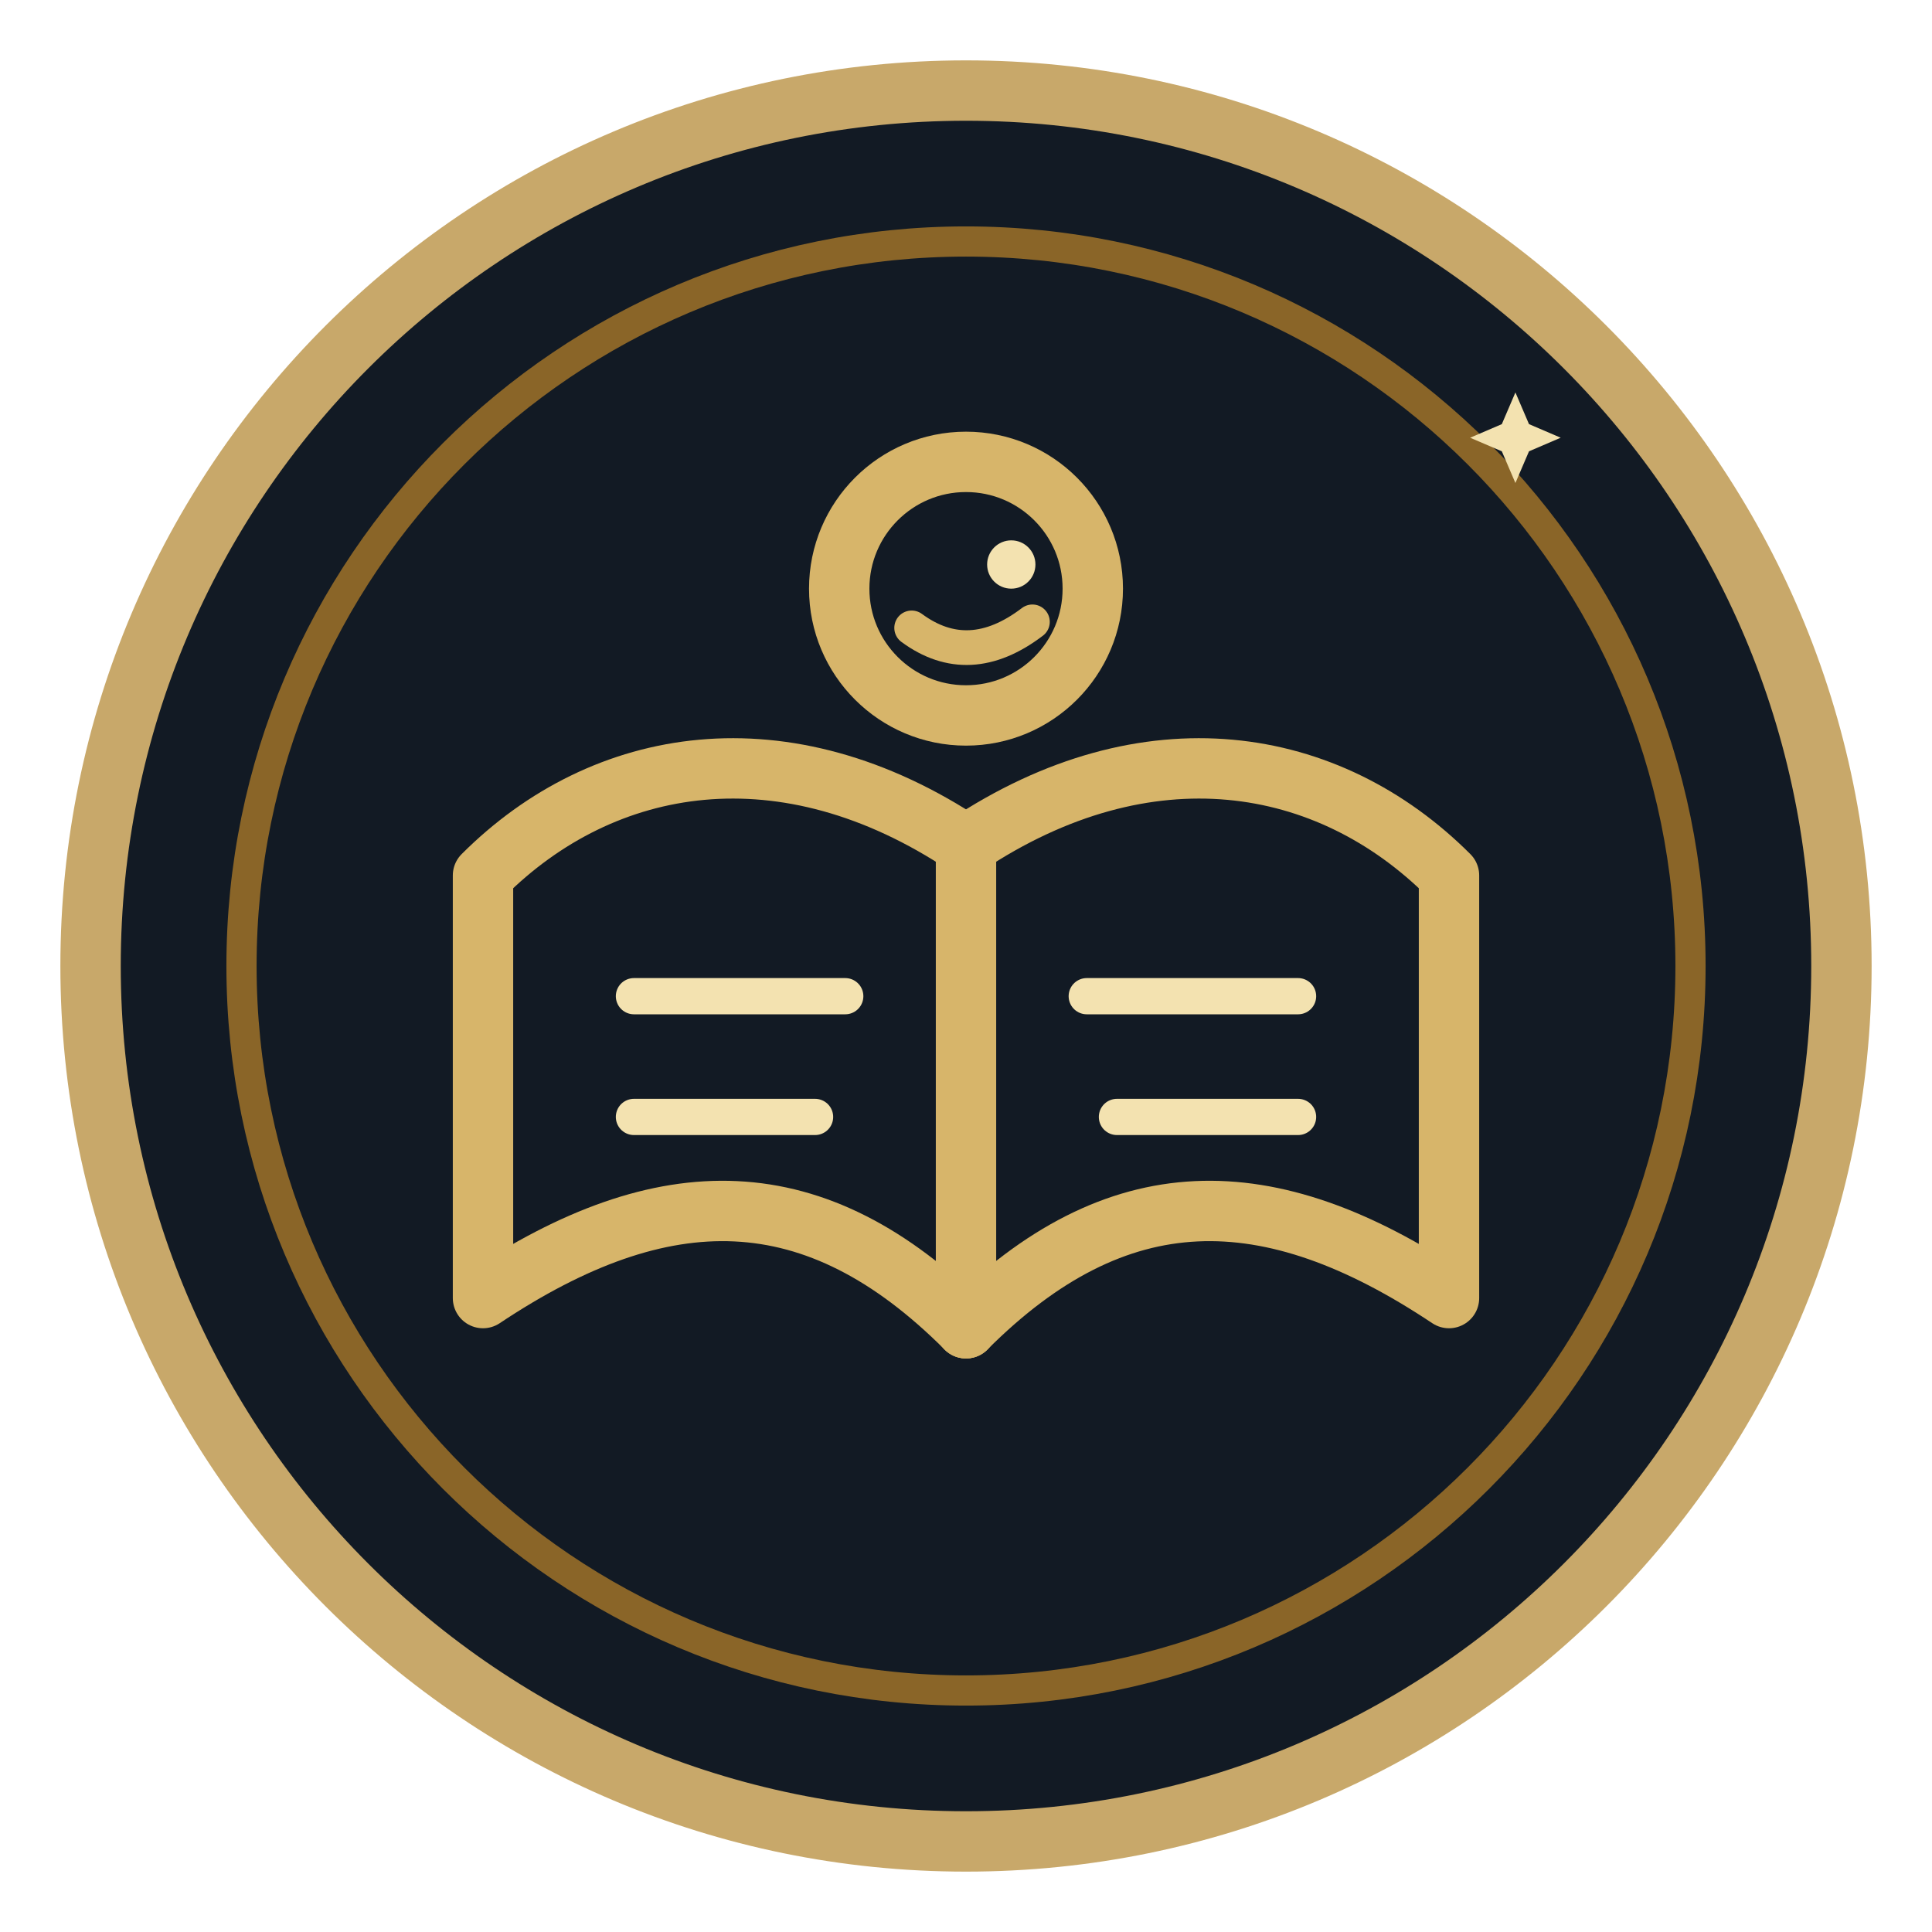
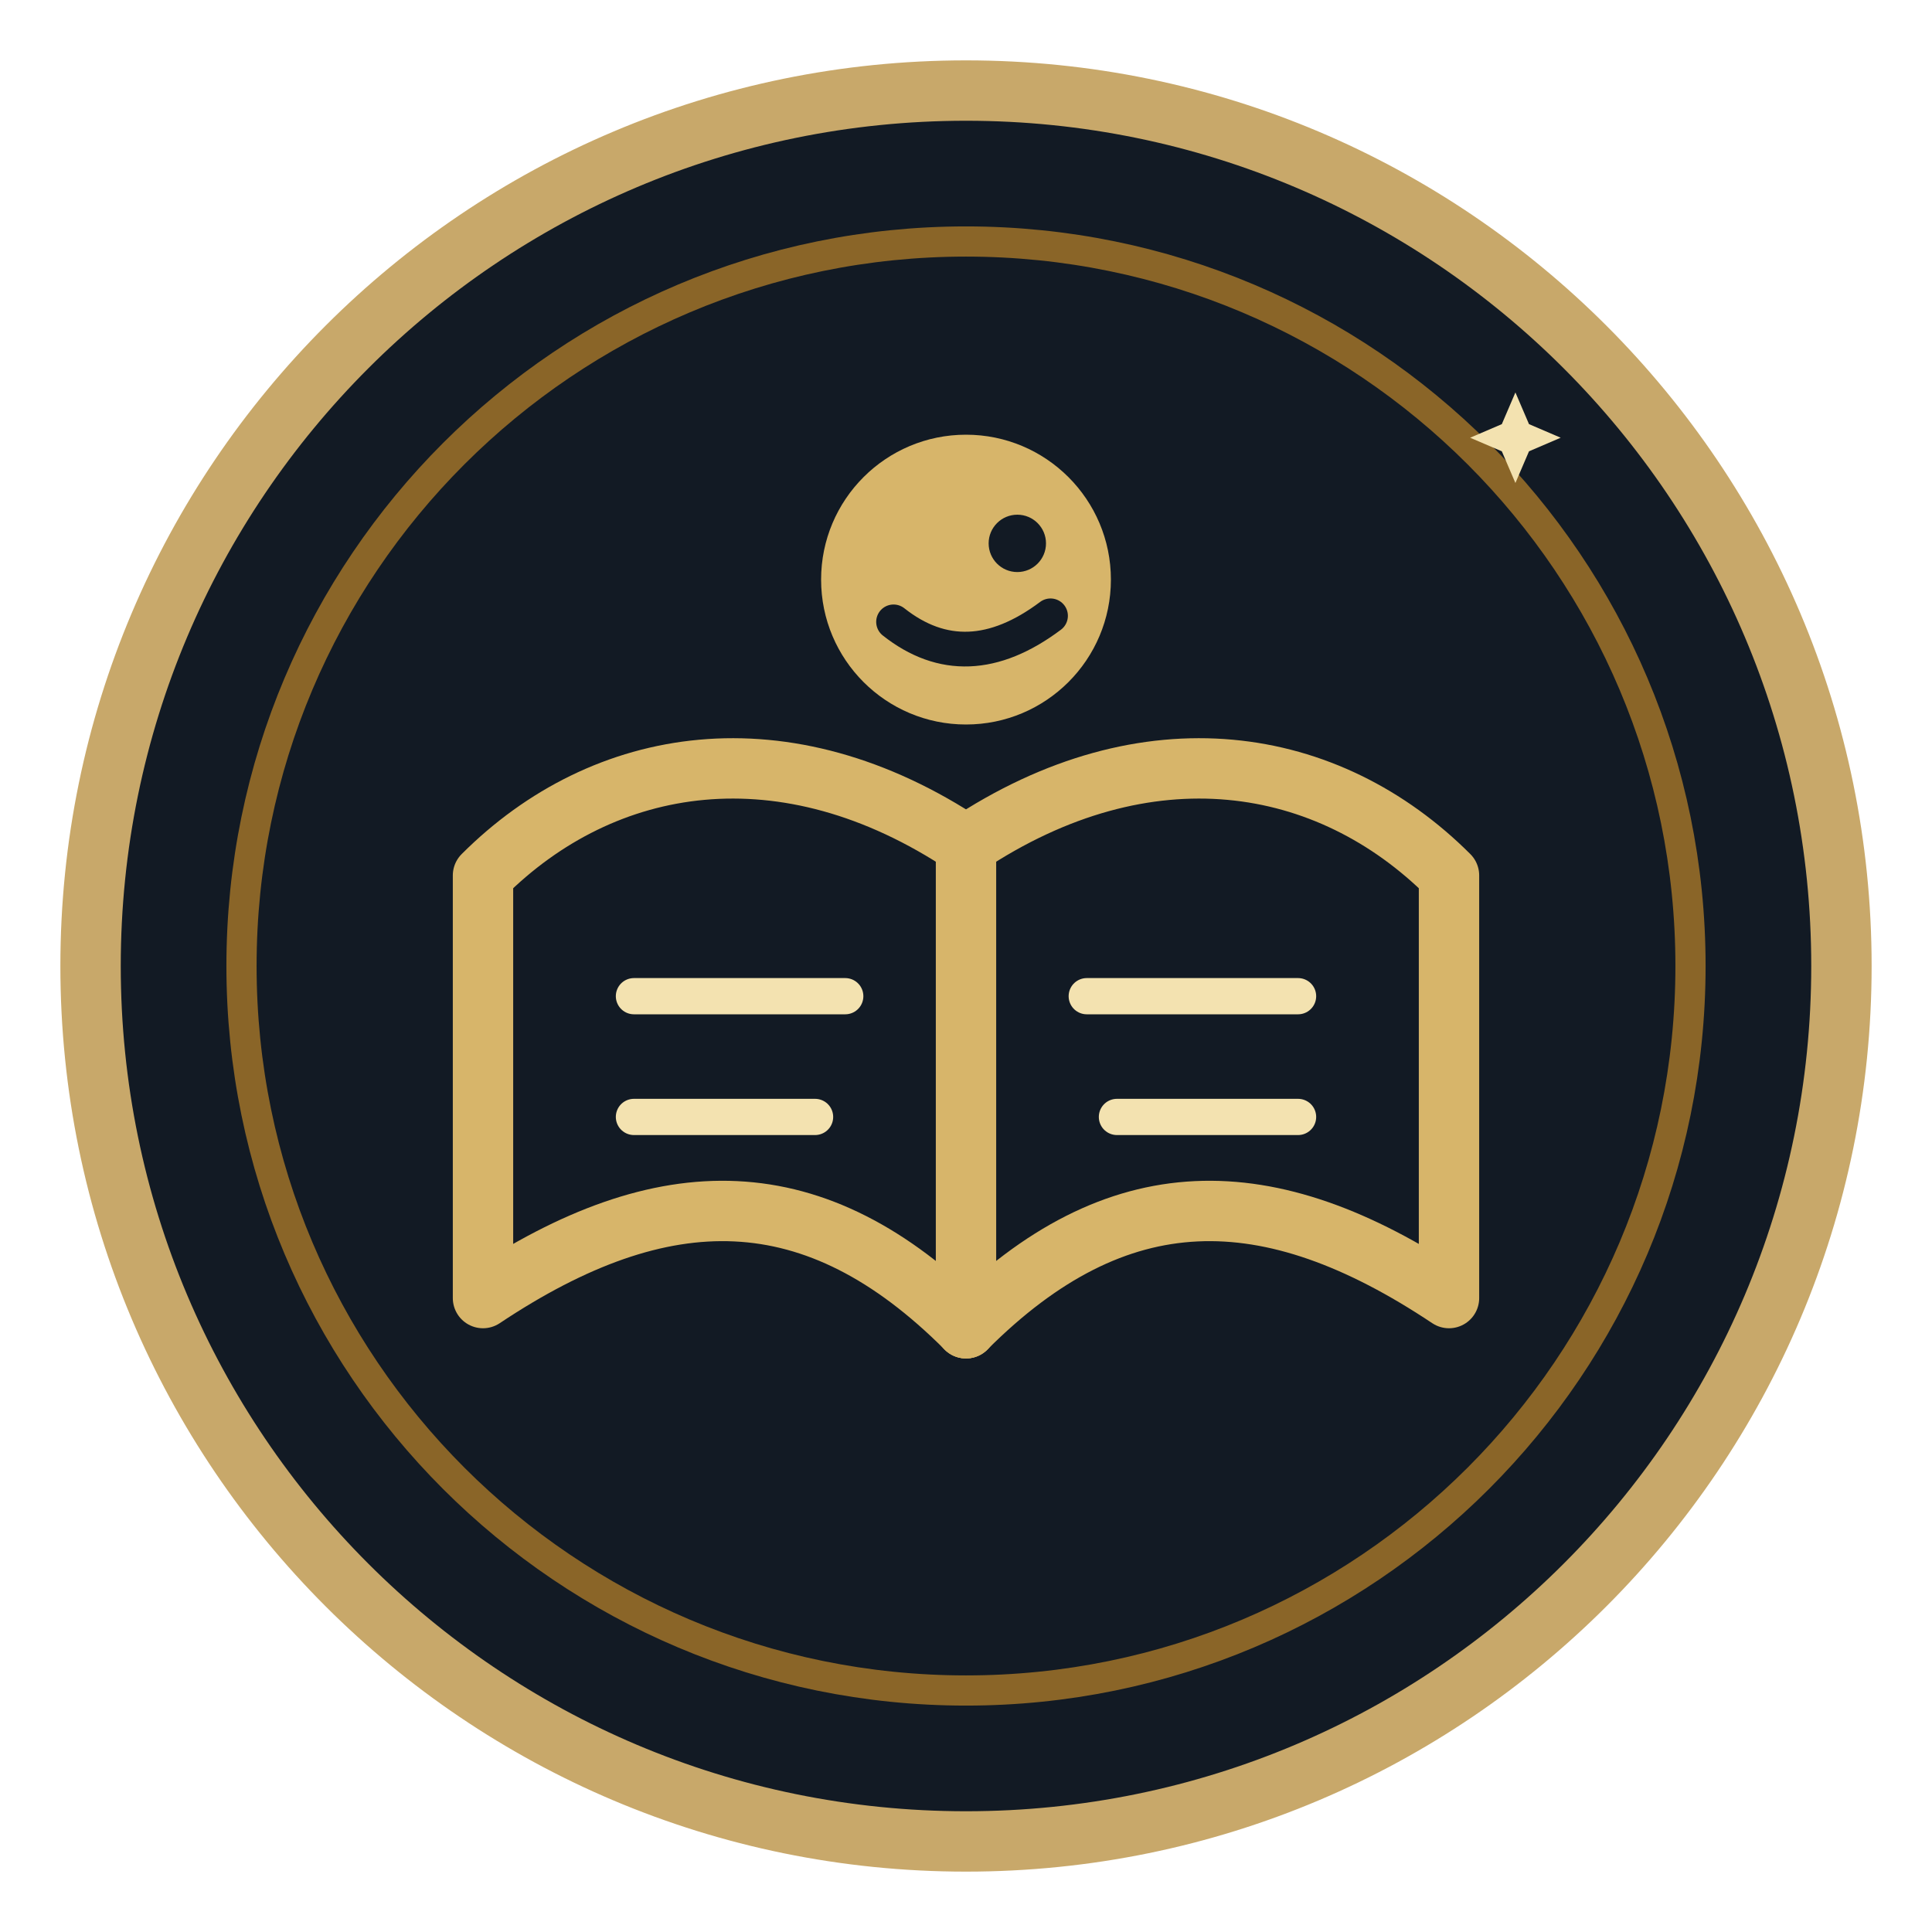
<svg xmlns="http://www.w3.org/2000/svg" viewBox="0 0 64 64">
  <circle cx="32" cy="32" r="29" fill="#121a24" stroke="#c8a86a" stroke-width="2" />
  <circle cx="32" cy="32" r="24" fill="none" stroke="#8a6528" stroke-width="1" />
  <path fill="#f3e2b0" d="M50.2 13L50.65 14.05L51.7 14.5L50.65 14.95L50.2 16L49.75 14.95L48.7 14.5L49.75 14.05Z" />
  <g fill="none" stroke="#d7b56a" stroke-width="2" stroke-linecap="round" stroke-linejoin="round">
    <path d="M32 28C26 24 20 25 16 29V43C22 39 27 39 32 44" />
    <path d="M32 28C38 24 44 25 48 29V43C42 39 37 39 32 44" />
    <path d="M32 28V44" />
  </g>
  <g fill="none" stroke="#f3e2b0" stroke-width="1.2" stroke-linecap="round">
    <path d="M21 33H28" />
    <path d="M21 37H27" />
    <path d="M36 33H43" />
    <path d="M37 37H43" />
  </g>
-   <circle cx="32" cy="19.5" r="4.2" fill="#121a24" stroke="#d7b56a" stroke-width="2" />
-   <circle cx="33.5" cy="18.7" r="0.8" fill="#f3e2b0" />
-   <path d="M30.2 20.8Q32.1 22.2 34.2 20.6" fill="none" stroke="#d7b56a" stroke-width="1.15" stroke-linecap="round" />
+   <circle cx="32" cy="19.2" r="4.8" fill="#d7b56a" />
+   <circle cx="33.7" cy="18" r="0.95" fill="#121a24" />
+   <path d="M29.6 20.6Q32 22.5 34.8 20.4" fill="none" stroke="#121a24" stroke-width="1.15" stroke-linecap="round" />
</svg>
